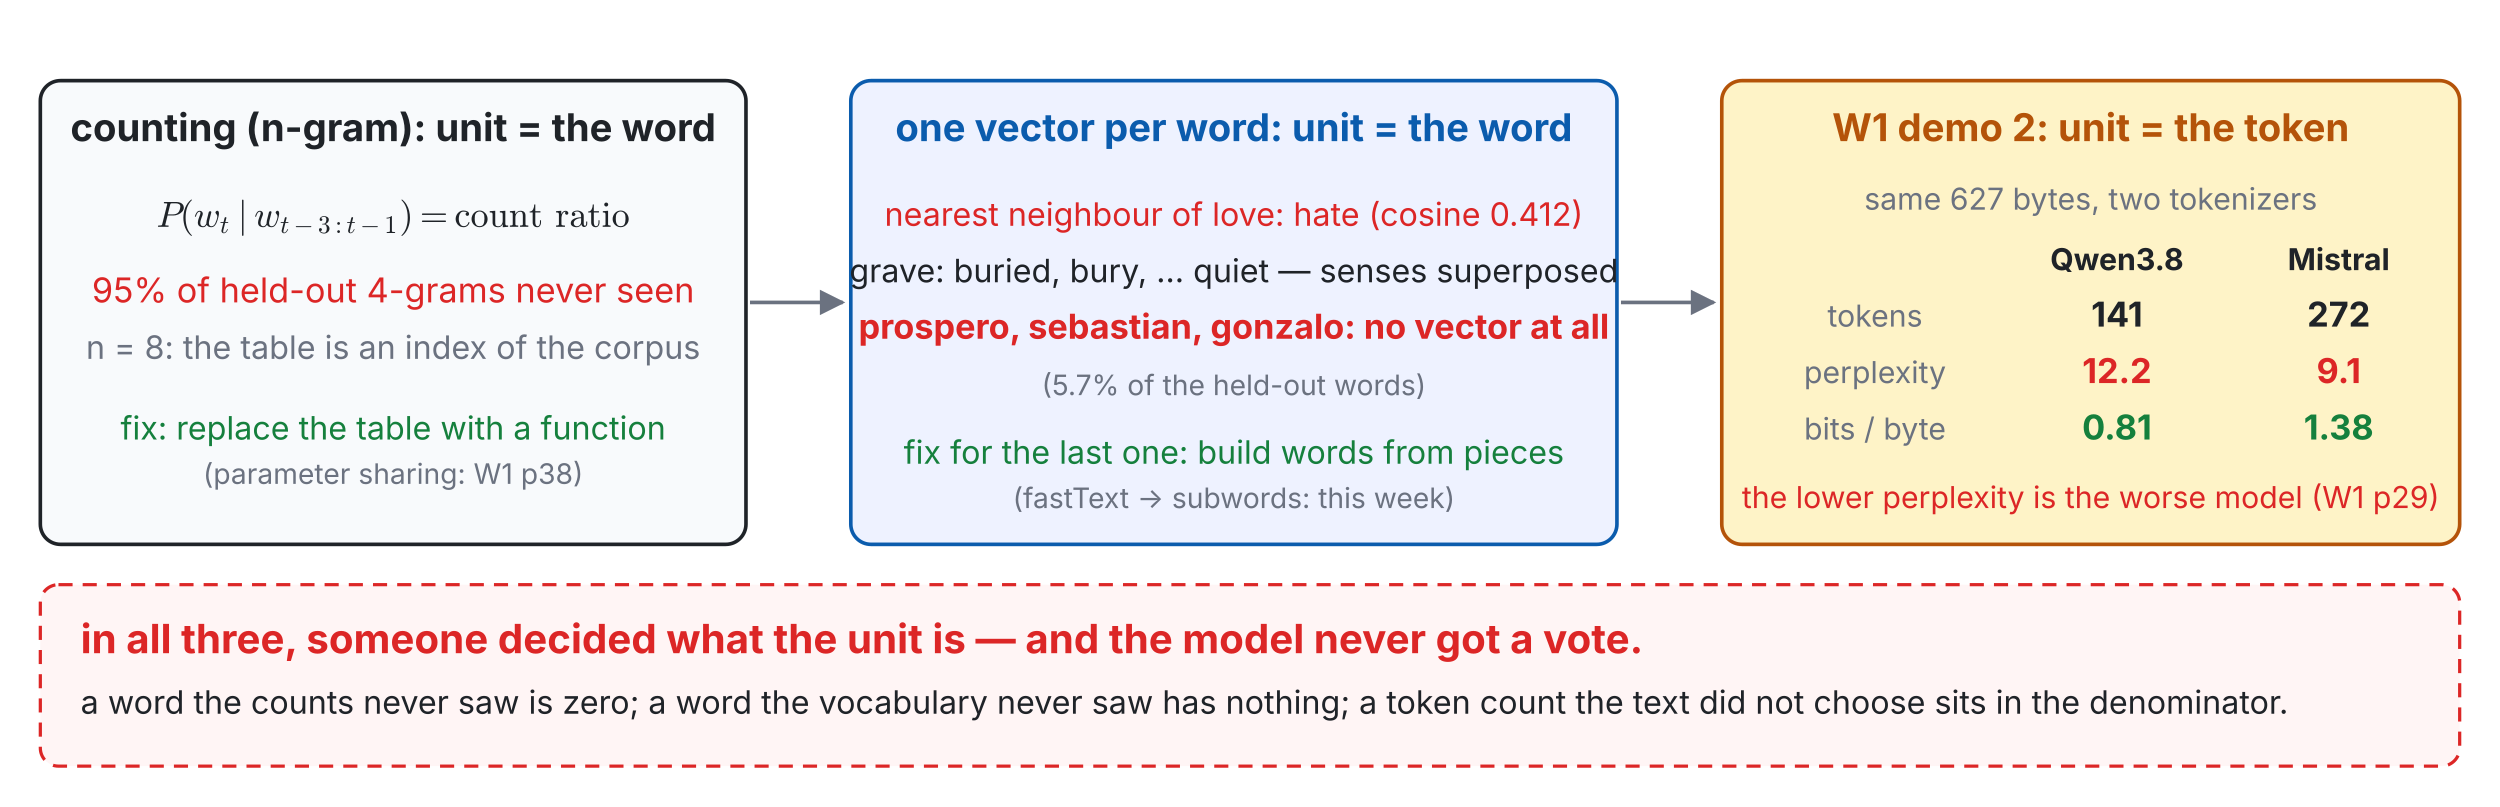
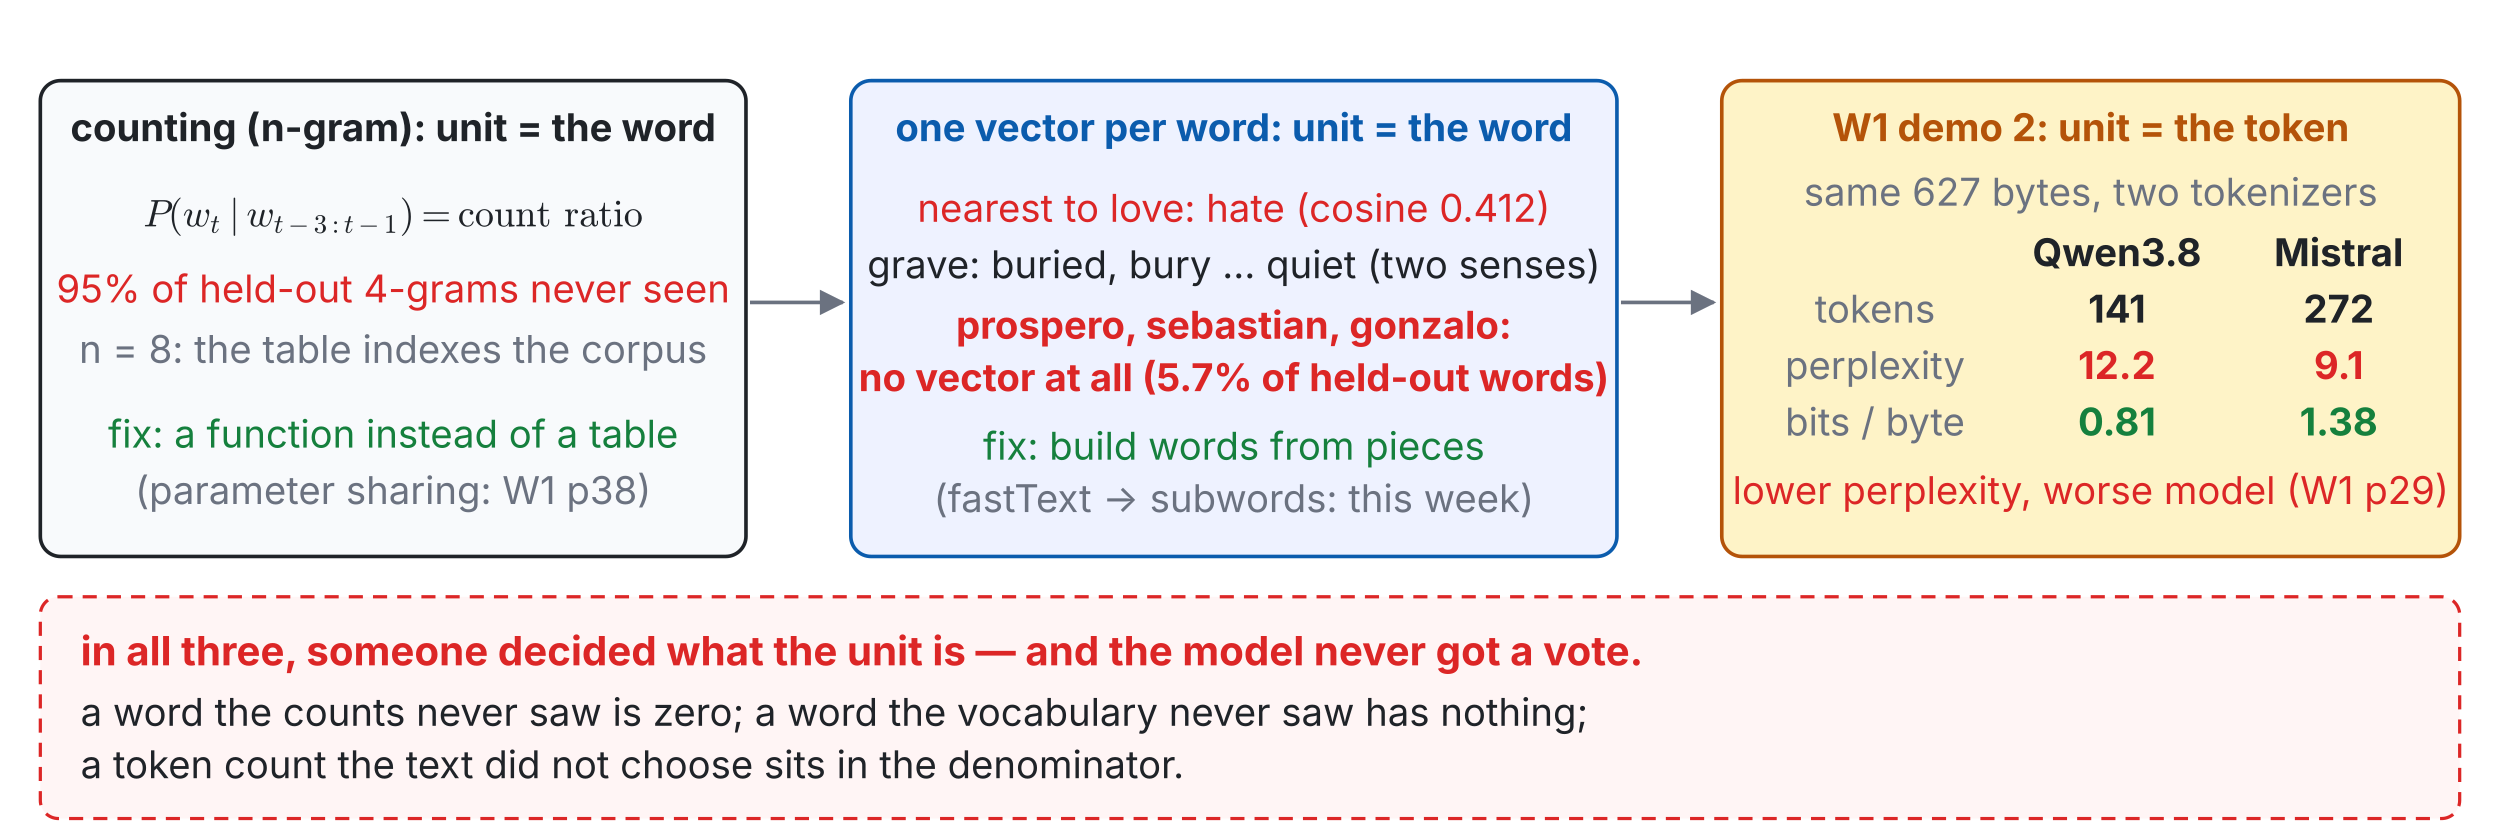
- <svg xmlns="http://www.w3.org/2000/svg" xmlns:xlink="http://www.w3.org/1999/xlink" viewBox="0 0 1240 400" width="100%" font-family="-apple-system,BlinkMacSystemFont,Segoe UI,Helvetica Neue,PingFang TC,Noto Sans TC,sans-serif">
+ <svg xmlns="http://www.w3.org/2000/svg" xmlns:xlink="http://www.w3.org/1999/xlink" viewBox="0 0 1240 416" width="100%" font-family="-apple-system,BlinkMacSystemFont,Segoe UI,Helvetica Neue,PingFang TC,Noto Sans TC,sans-serif">
  <defs>
    <marker id="ah-last-week" viewBox="0 0 10 10" refX="9" refY="5" markerWidth="7" markerHeight="7" orient="auto-start-reverse">
      <path d="M0,0 L10,5 L0,10 z" fill="#6b7280" />
    </marker>
  </defs>
-   <rect x="20" y="40" width="350" height="230" rx="10" fill="#f8fafc" stroke="#1f2328" stroke-width="1.8" />
+   <rect x="20" y="40" width="350" height="236" rx="10" fill="#f8fafc" stroke="#1f2328" stroke-width="1.8" />
  <text x="195" y="70" font-size="19" fill="#1f2328" text-anchor="middle" font-weight="700">counting (n-gram): unit = the word</text>
-   <svg x="77.64" y="99" width="234.72" height="18" viewBox="0 0 234.72 18">
+   <svg x="71.12" y="98" width="247.76" height="19" viewBox="0 0 247.76 19">
    <defs>
      <style type="text/css">*{stroke-linejoin: round; stroke-linecap: butt}</style>
    </defs>
-     <g id="t9001-figure_1">
-       <g id="t9001-patch_1">
-         <path d="M 0 18  L 234.72 18  L 234.72 0  L 0 0  L 0 18  z " style="fill: none" />
+     <g id="t117-figure_1">
+       <g id="t117-patch_1">
+         <path d="M 0 19  L 247.76 19  L 247.76 0  L 0 0  L 0 19  z " style="fill: none" />
      </g>
-       <g id="t9001-text_1">
-         <g style="fill: #1f2328" transform="translate(0 13.5) scale(0.18 -0.18)">
+       <g id="t117-text_1">
+         <g style="fill: #1f2328" transform="translate(0 14.25) scale(0.19 -0.19)">
          <defs>
-             <path id="t9001-Cmmi10-50" d="M 313 0  Q 250 0 250 84  Q 253 100 262 139  Q 272 178 289 201  Q 306 225 331 225  Q 722 225 878 269  Q 959 297 997 441  L 1875 3956  Q 1888 4019 1888 4044  Q 1888 4113 1813 4122  Q 1691 4147 1350 4147  Q 1288 4147 1288 4231  Q 1291 4247 1300 4286  Q 1309 4325 1326 4348  Q 1344 4372 1369 4372  L 3578 4372  Q 3881 4372 4165 4264  Q 4450 4156 4631 3934  Q 4813 3713 4813 3397  Q 4813 2991 4527 2672  Q 4241 2353 3814 2175  Q 3388 1997 2988 1997  L 1947 1997  L 1556 416  Q 1544 353 1544 325  Q 1544 300 1551 283  Q 1559 266 1573 261  Q 1588 256 1619 250  Q 1741 225 2081 225  Q 2144 225 2144 141  Q 2122 50 2109 25  Q 2097 0 2034 0  L 313 0  z M 1978 2188  L 2875 2188  Q 3497 2188 3822 2522  Q 3988 2688 4092 3000  Q 4197 3313 4197 3566  Q 4197 3881 3956 4014  Q 3716 4147 3359 4147  L 2747 4147  Q 2572 4147 2515 4117  Q 2459 4088 2413 3928  L 1978 2188  z " transform="scale(0.015625)" />
-             <path id="t9001-Cmr10-28" d="M 1984 -1588  Q 1628 -1306 1370 -942  Q 1113 -578 948 -165  Q 784 247 703 697  Q 622 1147 622 1600  Q 622 2059 703 2509  Q 784 2959 951 3375  Q 1119 3791 1378 4153  Q 1638 4516 1984 4788  Q 1984 4800 2016 4800  L 2075 4800  Q 2094 4800 2109 4783  Q 2125 4766 2125 4744  Q 2125 4716 2113 4703  Q 1800 4397 1592 4047  Q 1384 3697 1257 3301  Q 1131 2906 1075 2482  Q 1019 2059 1019 1600  Q 1019 -434 2106 -1491  Q 2125 -1509 2125 -1544  Q 2125 -1559 2108 -1579  Q 2091 -1600 2075 -1600  L 2016 -1600  Q 1984 -1600 1984 -1588  z " transform="scale(0.015625)" />
-             <path id="t9001-Cmmi10-77" d="M 691 744  Q 691 878 727 1053  Q 763 1228 806 1364  Q 850 1500 954 1781  Q 1059 2063 1069 2088  Q 1153 2322 1153 2472  Q 1153 2663 1013 2663  Q 759 2663 595 2402  Q 431 2141 353 1819  Q 341 1778 300 1778  L 225 1778  Q 172 1778 172 1838  L 172 1856  Q 275 2238 487 2533  Q 700 2828 1025 2828  Q 1253 2828 1411 2678  Q 1569 2528 1569 2297  Q 1569 2178 1516 2047  Q 1441 1853 1339 1581  Q 1238 1309 1181 1087  Q 1125 866 1125 659  Q 1125 409 1256 253  Q 1388 97 1638 97  Q 1978 97 2203 616  Q 2194 653 2194 722  Q 2194 894 2247 1113  L 2606 2553  Q 2628 2638 2706 2698  Q 2784 2759 2875 2759  Q 2950 2759 3008 2709  Q 3066 2659 3066 2578  Q 3066 2541 3059 2528  L 2700 1100  Q 2638 844 2638 641  Q 2638 400 2748 248  Q 2859 97 3097 97  Q 3509 97 3775 641  Q 3875 834 3998 1212  Q 4122 1591 4122 1791  Q 4122 1975 4062 2083  Q 4003 2191 3898 2316  Q 3794 2441 3794 2503  Q 3794 2625 3898 2729  Q 4003 2834 4128 2834  Q 4281 2834 4348 2693  Q 4416 2553 4416 2375  Q 4416 2159 4344 1826  Q 4272 1494 4162 1158  Q 4053 822 3956 622  Q 3606 -72 3084 -72  Q 2816 -72 2594 31  Q 2372 134 2266 359  Q 2163 175 1995 51  Q 1828 -72 1625 -72  Q 1203 -72 947 129  Q 691 331 691 744  z " transform="scale(0.015625)" />
-             <path id="t9001-Cmmi10-74" d="M 397 519  Q 397 613 416 697  L 878 2534  L 206 2534  Q 141 2534 141 2619  Q 166 2759 225 2759  L 934 2759  L 1191 3803  Q 1216 3888 1291 3947  Q 1366 4006 1459 4006  Q 1541 4006 1595 3957  Q 1650 3909 1650 3828  Q 1650 3809 1648 3798  Q 1647 3788 1644 3775  L 1388 2759  L 2047 2759  Q 2113 2759 2113 2675  Q 2109 2659 2100 2621  Q 2091 2584 2075 2559  Q 2059 2534 2028 2534  L 1331 2534  L 872 684  Q 825 503 825 372  Q 825 97 1013 97  Q 1294 97 1511 361  Q 1728 625 1844 941  Q 1869 978 1894 978  L 1972 978  Q 1997 978 2012 961  Q 2028 944 2028 922  Q 2028 909 2022 903  Q 1881 516 1612 222  Q 1344 -72 997 -72  Q 744 -72 570 93  Q 397 259 397 519  z " transform="scale(0.015625)" />
-             <path id="t9001-Cmsy10-6a" d="M 763 -1484  L 763 4684  Q 763 4734 800 4767  Q 838 4800 891 4800  Q 938 4800 978 4767  Q 1019 4734 1019 4684  L 1019 -1484  Q 1019 -1534 978 -1567  Q 938 -1600 891 -1600  Q 838 -1600 800 -1567  Q 763 -1534 763 -1484  z " transform="scale(0.015625)" />
-             <path id="t9001-Cmsy10-a1" d="M 653 1472  Q 600 1472 565 1512  Q 531 1553 531 1600  Q 531 1647 565 1687  Q 600 1728 653 1728  L 4325 1728  Q 4375 1728 4408 1687  Q 4441 1647 4441 1600  Q 4441 1553 4408 1512  Q 4375 1472 4325 1472  L 653 1472  z " transform="scale(0.015625)" />
-             <path id="t9001-Cmr10-33" d="M 609 494  Q 759 275 1012 169  Q 1266 63 1556 63  Q 1928 63 2084 380  Q 2241 697 2241 1100  Q 2241 1281 2208 1462  Q 2175 1644 2097 1800  Q 2019 1956 1883 2050  Q 1747 2144 1550 2144  L 1125 2144  Q 1069 2144 1069 2203  L 1069 2259  Q 1069 2309 1125 2309  L 1478 2338  Q 1703 2338 1851 2506  Q 2000 2675 2069 2917  Q 2138 3159 2138 3378  Q 2138 3684 1994 3881  Q 1850 4078 1556 4078  Q 1313 4078 1091 3986  Q 869 3894 738 3706  Q 750 3709 759 3711  Q 769 3713 781 3713  Q 925 3713 1022 3613  Q 1119 3513 1119 3372  Q 1119 3234 1022 3134  Q 925 3034 781 3034  Q 641 3034 541 3134  Q 441 3234 441 3372  Q 441 3647 606 3850  Q 772 4053 1033 4158  Q 1294 4263 1556 4263  Q 1750 4263 1965 4205  Q 2181 4147 2356 4039  Q 2531 3931 2642 3762  Q 2753 3594 2753 3378  Q 2753 3109 2633 2881  Q 2513 2653 2303 2487  Q 2094 2322 1844 2241  Q 2122 2188 2372 2031  Q 2622 1875 2773 1631  Q 2925 1388 2925 1106  Q 2925 753 2731 467  Q 2538 181 2222 20  Q 1906 -141 1556 -141  Q 1256 -141 954 -26  Q 653 88 461 316  Q 269 544 269 863  Q 269 1022 375 1128  Q 481 1234 641 1234  Q 744 1234 830 1186  Q 916 1138 964 1050  Q 1013 963 1013 863  Q 1013 706 903 600  Q 794 494 641 494  L 609 494  z " transform="scale(0.015625)" />
-             <path id="t9001-Cmr10-3a" d="M 538 353  Q 538 497 644 600  Q 750 703 891 703  Q 978 703 1062 656  Q 1147 609 1194 525  Q 1241 441 1241 353  Q 1241 213 1137 106  Q 1034 0 891 0  Q 750 0 644 106  Q 538 213 538 353  z M 538 2406  Q 538 2497 584 2578  Q 631 2659 714 2709  Q 797 2759 891 2759  Q 981 2759 1064 2709  Q 1147 2659 1194 2578  Q 1241 2497 1241 2406  Q 1241 2263 1139 2158  Q 1038 2053 891 2053  Q 747 2053 642 2158  Q 538 2263 538 2406  z " transform="scale(0.015625)" />
-             <path id="t9001-Cmr10-31" d="M 594 0  L 594 225  Q 1394 225 1394 428  L 1394 3788  Q 1063 3628 556 3628  L 556 3853  Q 1341 3853 1741 4263  L 1831 4263  Q 1853 4263 1873 4245  Q 1894 4228 1894 4206  L 1894 428  Q 1894 225 2694 225  L 2694 0  L 594 0  z " transform="scale(0.015625)" />
-             <path id="t9001-Cmr10-29" d="M 416 -1600  Q 359 -1600 359 -1544  Q 359 -1516 372 -1503  Q 1466 -434 1466 1600  Q 1466 3634 384 4691  Q 359 4706 359 4744  Q 359 4766 376 4783  Q 394 4800 416 4800  L 475 4800  Q 494 4800 506 4788  Q 966 4425 1272 3906  Q 1578 3388 1720 2800  Q 1863 2213 1863 1600  Q 1863 1147 1786 708  Q 1709 269 1542 -157  Q 1375 -584 1119 -945  Q 863 -1306 506 -1588  Q 494 -1600 475 -1600  L 416 -1600  z " transform="scale(0.015625)" />
-             <path id="t9001-Cmr10-3d" d="M 481 850  Q 428 850 393 890  Q 359 931 359 978  Q 359 1031 393 1068  Q 428 1106 481 1106  L 4500 1106  Q 4547 1106 4581 1068  Q 4616 1031 4616 978  Q 4616 931 4581 890  Q 4547 850 4500 850  L 481 850  z M 481 2094  Q 428 2094 393 2131  Q 359 2169 359 2222  Q 359 2269 393 2309  Q 428 2350 481 2350  L 4500 2350  Q 4547 2350 4581 2309  Q 4616 2269 4616 2222  Q 4616 2169 4581 2131  Q 4547 2094 4500 2094  L 481 2094  z " transform="scale(0.015625)" />
-             <path id="t9001-Cmr10-63" d="M 1594 -72  Q 1206 -72 890 129  Q 575 331 394 667  Q 213 1003 213 1381  Q 213 1759 392 2106  Q 572 2453 889 2661  Q 1206 2869 1594 2869  Q 1969 2869 2276 2722  Q 2584 2575 2584 2241  Q 2584 2116 2495 2023  Q 2406 1931 2278 1931  Q 2150 1931 2061 2023  Q 1972 2116 1972 2241  Q 1972 2353 2044 2436  Q 2116 2519 2222 2541  Q 2000 2681 1600 2681  Q 1294 2681 1106 2478  Q 919 2275 844 1975  Q 769 1675 769 1381  Q 769 1072 861 783  Q 953 494 1158 305  Q 1363 116 1672 116  Q 1975 116 2187 302  Q 2400 488 2478 788  Q 2478 825 2528 825  L 2606 825  Q 2625 825 2640 808  Q 2656 791 2656 769  L 2656 750  Q 2559 372 2271 150  Q 1984 -72 1594 -72  z " transform="scale(0.015625)" />
-             <path id="t9001-Cmr10-6f" d="M 1600 -72  Q 1216 -72 887 123  Q 559 319 368 647  Q 178 975 178 1363  Q 178 1656 283 1928  Q 388 2200 583 2414  Q 778 2628 1037 2748  Q 1297 2869 1600 2869  Q 1994 2869 2317 2661  Q 2641 2453 2828 2104  Q 3016 1756 3016 1363  Q 3016 978 2825 648  Q 2634 319 2307 123  Q 1981 -72 1600 -72  z M 1600 116  Q 2113 116 2284 487  Q 2456 859 2456 1434  Q 2456 1756 2422 1967  Q 2388 2178 2272 2350  Q 2200 2456 2089 2536  Q 1978 2616 1854 2658  Q 1731 2700 1600 2700  Q 1400 2700 1220 2609  Q 1041 2519 922 2350  Q 803 2169 770 1951  Q 738 1734 738 1434  Q 738 1075 800 789  Q 863 503 1052 309  Q 1241 116 1600 116  z " transform="scale(0.015625)" />
-             <path id="t9001-Cmr10-75" d="M 691 763  L 691 2175  Q 691 2347 639 2423  Q 588 2500 491 2517  Q 394 2534 191 2534  L 191 2759  L 1159 2828  L 1159 763  Q 1159 513 1195 373  Q 1231 234 1348 165  Q 1466 97 1722 97  Q 2066 97 2269 384  Q 2472 672 2472 1038  L 2472 2175  Q 2472 2347 2419 2423  Q 2366 2500 2270 2517  Q 2175 2534 1972 2534  L 1972 2759  L 2938 2828  L 2938 581  Q 2938 413 2989 336  Q 3041 259 3137 242  Q 3234 225 3438 225  L 3438 0  L 2491 -72  L 2491 469  Q 2372 228 2159 78  Q 1947 -72 1691 -72  Q 1231 -72 961 123  Q 691 319 691 763  z " transform="scale(0.015625)" />
-             <path id="t9001-Cmr10-6e" d="M 191 0  L 191 225  Q 409 225 550 259  Q 691 294 691 428  L 691 2175  Q 691 2347 639 2423  Q 588 2500 491 2517  Q 394 2534 191 2534  L 191 2759  L 1119 2828  L 1119 2203  Q 1247 2478 1498 2653  Q 1750 2828 2047 2828  Q 2491 2828 2714 2615  Q 2938 2403 2938 1966  L 2938 428  Q 2938 294 3078 259  Q 3219 225 3438 225  L 3438 0  L 1972 0  L 1972 225  Q 2191 225 2331 259  Q 2472 294 2472 428  L 2472 1947  Q 2472 2259 2381 2461  Q 2291 2663 2009 2663  Q 1638 2663 1398 2366  Q 1159 2069 1159 1691  L 1159 428  Q 1159 294 1300 259  Q 1441 225 1656 225  L 1656 0  L 191 0  z " transform="scale(0.015625)" />
-             <path id="t9001-Cmr10-74" d="M 653 769  L 653 2534  L 122 2534  L 122 2700  Q 541 2700 737 3090  Q 934 3481 934 3938  L 1119 3938  L 1119 2759  L 2022 2759  L 2022 2534  L 1119 2534  L 1119 781  Q 1119 516 1208 316  Q 1297 116 1528 116  Q 1747 116 1844 327  Q 1941 538 1941 781  L 1941 1159  L 2125 1159  L 2125 769  Q 2125 569 2051 373  Q 1978 178 1834 53  Q 1691 -72 1484 -72  Q 1100 -72 876 158  Q 653 388 653 769  z " transform="scale(0.015625)" />
-             <path id="t9001-Cmr10-20" transform="scale(0.015625)" />
-             <path id="t9001-Cmr10-72" d="M 166 0  L 166 225  Q 384 225 525 259  Q 666 294 666 428  L 666 2175  Q 666 2347 614 2423  Q 563 2500 466 2517  Q 369 2534 166 2534  L 166 2759  L 1081 2828  L 1081 2203  Q 1184 2481 1375 2654  Q 1566 2828 1838 2828  Q 2028 2828 2178 2715  Q 2328 2603 2328 2419  Q 2328 2303 2245 2217  Q 2163 2131 2041 2131  Q 1922 2131 1837 2215  Q 1753 2300 1753 2419  Q 1753 2591 1875 2663  L 1838 2663  Q 1578 2663 1414 2475  Q 1250 2288 1181 2009  Q 1113 1731 1113 1478  L 1113 428  Q 1113 225 1734 225  L 1734 0  L 166 0  z " transform="scale(0.015625)" />
-             <path id="t9001-Cmr10-61" d="M 256 628  Q 256 1009 556 1248  Q 856 1488 1276 1586  Q 1697 1684 2075 1684  L 2075 1947  Q 2075 2131 1994 2304  Q 1913 2478 1759 2589  Q 1606 2700 1422 2700  Q 997 2700 775 2509  Q 897 2509 976 2417  Q 1056 2325 1056 2203  Q 1056 2075 965 1984  Q 875 1894 750 1894  Q 622 1894 531 1984  Q 441 2075 441 2203  Q 441 2541 747 2705  Q 1053 2869 1422 2869  Q 1681 2869 1943 2758  Q 2206 2647 2373 2440  Q 2541 2234 2541 1959  L 2541 519  Q 2541 394 2594 289  Q 2647 184 2759 184  Q 2866 184 2917 290  Q 2969 397 2969 519  L 2969 928  L 3156 928  L 3156 519  Q 3156 375 3081 245  Q 3006 116 2879 39  Q 2753 -38 2606 -38  Q 2419 -38 2283 107  Q 2147 253 2131 453  Q 2013 213 1781 70  Q 1550 -72 1288 -72  Q 1044 -72 808 0  Q 572 72 414 226  Q 256 381 256 628  z M 775 628  Q 775 403 940 250  Q 1106 97 1331 97  Q 1538 97 1706 200  Q 1875 303 1975 481  Q 2075 659 2075 856  L 2075 1522  Q 1784 1522 1479 1426  Q 1175 1331 975 1128  Q 775 925 775 628  z " transform="scale(0.015625)" />
-             <path id="t9001-Cmr10-69" d="M 197 0  L 197 225  Q 416 225 556 259  Q 697 294 697 428  L 697 2175  Q 697 2422 601 2478  Q 506 2534 225 2534  L 225 2759  L 1147 2828  L 1147 428  Q 1147 294 1269 259  Q 1391 225 1594 225  L 1594 0  L 197 0  z M 469 3928  Q 469 4069 575 4175  Q 681 4281 819 4281  Q 909 4281 993 4234  Q 1078 4188 1125 4103  Q 1172 4019 1172 3928  Q 1172 3791 1065 3684  Q 959 3578 819 3578  Q 681 3578 575 3684  Q 469 3791 469 3928  z " transform="scale(0.015625)" />
+             <path id="t117-Cmmi10-50" d="M 313 0  Q 250 0 250 84  Q 253 100 262 139  Q 272 178 289 201  Q 306 225 331 225  Q 722 225 878 269  Q 959 297 997 441  L 1875 3956  Q 1888 4019 1888 4044  Q 1888 4113 1813 4122  Q 1691 4147 1350 4147  Q 1288 4147 1288 4231  Q 1291 4247 1300 4286  Q 1309 4325 1326 4348  Q 1344 4372 1369 4372  L 3578 4372  Q 3881 4372 4165 4264  Q 4450 4156 4631 3934  Q 4813 3713 4813 3397  Q 4813 2991 4527 2672  Q 4241 2353 3814 2175  Q 3388 1997 2988 1997  L 1947 1997  L 1556 416  Q 1544 353 1544 325  Q 1544 300 1551 283  Q 1559 266 1573 261  Q 1588 256 1619 250  Q 1741 225 2081 225  Q 2144 225 2144 141  Q 2122 50 2109 25  Q 2097 0 2034 0  L 313 0  z M 1978 2188  L 2875 2188  Q 3497 2188 3822 2522  Q 3988 2688 4092 3000  Q 4197 3313 4197 3566  Q 4197 3881 3956 4014  Q 3716 4147 3359 4147  L 2747 4147  Q 2572 4147 2515 4117  Q 2459 4088 2413 3928  L 1978 2188  z " transform="scale(0.015625)" />
+             <path id="t117-Cmr10-28" d="M 1984 -1588  Q 1628 -1306 1370 -942  Q 1113 -578 948 -165  Q 784 247 703 697  Q 622 1147 622 1600  Q 622 2059 703 2509  Q 784 2959 951 3375  Q 1119 3791 1378 4153  Q 1638 4516 1984 4788  Q 1984 4800 2016 4800  L 2075 4800  Q 2094 4800 2109 4783  Q 2125 4766 2125 4744  Q 2125 4716 2113 4703  Q 1800 4397 1592 4047  Q 1384 3697 1257 3301  Q 1131 2906 1075 2482  Q 1019 2059 1019 1600  Q 1019 -434 2106 -1491  Q 2125 -1509 2125 -1544  Q 2125 -1559 2108 -1579  Q 2091 -1600 2075 -1600  L 2016 -1600  Q 1984 -1600 1984 -1588  z " transform="scale(0.015625)" />
+             <path id="t117-Cmmi10-77" d="M 691 744  Q 691 878 727 1053  Q 763 1228 806 1364  Q 850 1500 954 1781  Q 1059 2063 1069 2088  Q 1153 2322 1153 2472  Q 1153 2663 1013 2663  Q 759 2663 595 2402  Q 431 2141 353 1819  Q 341 1778 300 1778  L 225 1778  Q 172 1778 172 1838  L 172 1856  Q 275 2238 487 2533  Q 700 2828 1025 2828  Q 1253 2828 1411 2678  Q 1569 2528 1569 2297  Q 1569 2178 1516 2047  Q 1441 1853 1339 1581  Q 1238 1309 1181 1087  Q 1125 866 1125 659  Q 1125 409 1256 253  Q 1388 97 1638 97  Q 1978 97 2203 616  Q 2194 653 2194 722  Q 2194 894 2247 1113  L 2606 2553  Q 2628 2638 2706 2698  Q 2784 2759 2875 2759  Q 2950 2759 3008 2709  Q 3066 2659 3066 2578  Q 3066 2541 3059 2528  L 2700 1100  Q 2638 844 2638 641  Q 2638 400 2748 248  Q 2859 97 3097 97  Q 3509 97 3775 641  Q 3875 834 3998 1212  Q 4122 1591 4122 1791  Q 4122 1975 4062 2083  Q 4003 2191 3898 2316  Q 3794 2441 3794 2503  Q 3794 2625 3898 2729  Q 4003 2834 4128 2834  Q 4281 2834 4348 2693  Q 4416 2553 4416 2375  Q 4416 2159 4344 1826  Q 4272 1494 4162 1158  Q 4053 822 3956 622  Q 3606 -72 3084 -72  Q 2816 -72 2594 31  Q 2372 134 2266 359  Q 2163 175 1995 51  Q 1828 -72 1625 -72  Q 1203 -72 947 129  Q 691 331 691 744  z " transform="scale(0.015625)" />
+             <path id="t117-Cmmi10-74" d="M 397 519  Q 397 613 416 697  L 878 2534  L 206 2534  Q 141 2534 141 2619  Q 166 2759 225 2759  L 934 2759  L 1191 3803  Q 1216 3888 1291 3947  Q 1366 4006 1459 4006  Q 1541 4006 1595 3957  Q 1650 3909 1650 3828  Q 1650 3809 1648 3798  Q 1647 3788 1644 3775  L 1388 2759  L 2047 2759  Q 2113 2759 2113 2675  Q 2109 2659 2100 2621  Q 2091 2584 2075 2559  Q 2059 2534 2028 2534  L 1331 2534  L 872 684  Q 825 503 825 372  Q 825 97 1013 97  Q 1294 97 1511 361  Q 1728 625 1844 941  Q 1869 978 1894 978  L 1972 978  Q 1997 978 2012 961  Q 2028 944 2028 922  Q 2028 909 2022 903  Q 1881 516 1612 222  Q 1344 -72 997 -72  Q 744 -72 570 93  Q 397 259 397 519  z " transform="scale(0.015625)" />
+             <path id="t117-Cmsy10-6a" d="M 763 -1484  L 763 4684  Q 763 4734 800 4767  Q 838 4800 891 4800  Q 938 4800 978 4767  Q 1019 4734 1019 4684  L 1019 -1484  Q 1019 -1534 978 -1567  Q 938 -1600 891 -1600  Q 838 -1600 800 -1567  Q 763 -1534 763 -1484  z " transform="scale(0.015625)" />
+             <path id="t117-Cmsy10-a1" d="M 653 1472  Q 600 1472 565 1512  Q 531 1553 531 1600  Q 531 1647 565 1687  Q 600 1728 653 1728  L 4325 1728  Q 4375 1728 4408 1687  Q 4441 1647 4441 1600  Q 4441 1553 4408 1512  Q 4375 1472 4325 1472  L 653 1472  z " transform="scale(0.015625)" />
+             <path id="t117-Cmr10-33" d="M 609 494  Q 759 275 1012 169  Q 1266 63 1556 63  Q 1928 63 2084 380  Q 2241 697 2241 1100  Q 2241 1281 2208 1462  Q 2175 1644 2097 1800  Q 2019 1956 1883 2050  Q 1747 2144 1550 2144  L 1125 2144  Q 1069 2144 1069 2203  L 1069 2259  Q 1069 2309 1125 2309  L 1478 2338  Q 1703 2338 1851 2506  Q 2000 2675 2069 2917  Q 2138 3159 2138 3378  Q 2138 3684 1994 3881  Q 1850 4078 1556 4078  Q 1313 4078 1091 3986  Q 869 3894 738 3706  Q 750 3709 759 3711  Q 769 3713 781 3713  Q 925 3713 1022 3613  Q 1119 3513 1119 3372  Q 1119 3234 1022 3134  Q 925 3034 781 3034  Q 641 3034 541 3134  Q 441 3234 441 3372  Q 441 3647 606 3850  Q 772 4053 1033 4158  Q 1294 4263 1556 4263  Q 1750 4263 1965 4205  Q 2181 4147 2356 4039  Q 2531 3931 2642 3762  Q 2753 3594 2753 3378  Q 2753 3109 2633 2881  Q 2513 2653 2303 2487  Q 2094 2322 1844 2241  Q 2122 2188 2372 2031  Q 2622 1875 2773 1631  Q 2925 1388 2925 1106  Q 2925 753 2731 467  Q 2538 181 2222 20  Q 1906 -141 1556 -141  Q 1256 -141 954 -26  Q 653 88 461 316  Q 269 544 269 863  Q 269 1022 375 1128  Q 481 1234 641 1234  Q 744 1234 830 1186  Q 916 1138 964 1050  Q 1013 963 1013 863  Q 1013 706 903 600  Q 794 494 641 494  L 609 494  z " transform="scale(0.015625)" />
+             <path id="t117-Cmr10-3a" d="M 538 353  Q 538 497 644 600  Q 750 703 891 703  Q 978 703 1062 656  Q 1147 609 1194 525  Q 1241 441 1241 353  Q 1241 213 1137 106  Q 1034 0 891 0  Q 750 0 644 106  Q 538 213 538 353  z M 538 2406  Q 538 2497 584 2578  Q 631 2659 714 2709  Q 797 2759 891 2759  Q 981 2759 1064 2709  Q 1147 2659 1194 2578  Q 1241 2497 1241 2406  Q 1241 2263 1139 2158  Q 1038 2053 891 2053  Q 747 2053 642 2158  Q 538 2263 538 2406  z " transform="scale(0.015625)" />
+             <path id="t117-Cmr10-31" d="M 594 0  L 594 225  Q 1394 225 1394 428  L 1394 3788  Q 1063 3628 556 3628  L 556 3853  Q 1341 3853 1741 4263  L 1831 4263  Q 1853 4263 1873 4245  Q 1894 4228 1894 4206  L 1894 428  Q 1894 225 2694 225  L 2694 0  L 594 0  z " transform="scale(0.015625)" />
+             <path id="t117-Cmr10-29" d="M 416 -1600  Q 359 -1600 359 -1544  Q 359 -1516 372 -1503  Q 1466 -434 1466 1600  Q 1466 3634 384 4691  Q 359 4706 359 4744  Q 359 4766 376 4783  Q 394 4800 416 4800  L 475 4800  Q 494 4800 506 4788  Q 966 4425 1272 3906  Q 1578 3388 1720 2800  Q 1863 2213 1863 1600  Q 1863 1147 1786 708  Q 1709 269 1542 -157  Q 1375 -584 1119 -945  Q 863 -1306 506 -1588  Q 494 -1600 475 -1600  L 416 -1600  z " transform="scale(0.015625)" />
+             <path id="t117-Cmr10-3d" d="M 481 850  Q 428 850 393 890  Q 359 931 359 978  Q 359 1031 393 1068  Q 428 1106 481 1106  L 4500 1106  Q 4547 1106 4581 1068  Q 4616 1031 4616 978  Q 4616 931 4581 890  Q 4547 850 4500 850  L 481 850  z M 481 2094  Q 428 2094 393 2131  Q 359 2169 359 2222  Q 359 2269 393 2309  Q 428 2350 481 2350  L 4500 2350  Q 4547 2350 4581 2309  Q 4616 2269 4616 2222  Q 4616 2169 4581 2131  Q 4547 2094 4500 2094  L 481 2094  z " transform="scale(0.015625)" />
+             <path id="t117-Cmr10-63" d="M 1594 -72  Q 1206 -72 890 129  Q 575 331 394 667  Q 213 1003 213 1381  Q 213 1759 392 2106  Q 572 2453 889 2661  Q 1206 2869 1594 2869  Q 1969 2869 2276 2722  Q 2584 2575 2584 2241  Q 2584 2116 2495 2023  Q 2406 1931 2278 1931  Q 2150 1931 2061 2023  Q 1972 2116 1972 2241  Q 1972 2353 2044 2436  Q 2116 2519 2222 2541  Q 2000 2681 1600 2681  Q 1294 2681 1106 2478  Q 919 2275 844 1975  Q 769 1675 769 1381  Q 769 1072 861 783  Q 953 494 1158 305  Q 1363 116 1672 116  Q 1975 116 2187 302  Q 2400 488 2478 788  Q 2478 825 2528 825  L 2606 825  Q 2625 825 2640 808  Q 2656 791 2656 769  L 2656 750  Q 2559 372 2271 150  Q 1984 -72 1594 -72  z " transform="scale(0.015625)" />
+             <path id="t117-Cmr10-6f" d="M 1600 -72  Q 1216 -72 887 123  Q 559 319 368 647  Q 178 975 178 1363  Q 178 1656 283 1928  Q 388 2200 583 2414  Q 778 2628 1037 2748  Q 1297 2869 1600 2869  Q 1994 2869 2317 2661  Q 2641 2453 2828 2104  Q 3016 1756 3016 1363  Q 3016 978 2825 648  Q 2634 319 2307 123  Q 1981 -72 1600 -72  z M 1600 116  Q 2113 116 2284 487  Q 2456 859 2456 1434  Q 2456 1756 2422 1967  Q 2388 2178 2272 2350  Q 2200 2456 2089 2536  Q 1978 2616 1854 2658  Q 1731 2700 1600 2700  Q 1400 2700 1220 2609  Q 1041 2519 922 2350  Q 803 2169 770 1951  Q 738 1734 738 1434  Q 738 1075 800 789  Q 863 503 1052 309  Q 1241 116 1600 116  z " transform="scale(0.015625)" />
+             <path id="t117-Cmr10-75" d="M 691 763  L 691 2175  Q 691 2347 639 2423  Q 588 2500 491 2517  Q 394 2534 191 2534  L 191 2759  L 1159 2828  L 1159 763  Q 1159 513 1195 373  Q 1231 234 1348 165  Q 1466 97 1722 97  Q 2066 97 2269 384  Q 2472 672 2472 1038  L 2472 2175  Q 2472 2347 2419 2423  Q 2366 2500 2270 2517  Q 2175 2534 1972 2534  L 1972 2759  L 2938 2828  L 2938 581  Q 2938 413 2989 336  Q 3041 259 3137 242  Q 3234 225 3438 225  L 3438 0  L 2491 -72  L 2491 469  Q 2372 228 2159 78  Q 1947 -72 1691 -72  Q 1231 -72 961 123  Q 691 319 691 763  z " transform="scale(0.015625)" />
+             <path id="t117-Cmr10-6e" d="M 191 0  L 191 225  Q 409 225 550 259  Q 691 294 691 428  L 691 2175  Q 691 2347 639 2423  Q 588 2500 491 2517  Q 394 2534 191 2534  L 191 2759  L 1119 2828  L 1119 2203  Q 1247 2478 1498 2653  Q 1750 2828 2047 2828  Q 2491 2828 2714 2615  Q 2938 2403 2938 1966  L 2938 428  Q 2938 294 3078 259  Q 3219 225 3438 225  L 3438 0  L 1972 0  L 1972 225  Q 2191 225 2331 259  Q 2472 294 2472 428  L 2472 1947  Q 2472 2259 2381 2461  Q 2291 2663 2009 2663  Q 1638 2663 1398 2366  Q 1159 2069 1159 1691  L 1159 428  Q 1159 294 1300 259  Q 1441 225 1656 225  L 1656 0  L 191 0  z " transform="scale(0.015625)" />
+             <path id="t117-Cmr10-74" d="M 653 769  L 653 2534  L 122 2534  L 122 2700  Q 541 2700 737 3090  Q 934 3481 934 3938  L 1119 3938  L 1119 2759  L 2022 2759  L 2022 2534  L 1119 2534  L 1119 781  Q 1119 516 1208 316  Q 1297 116 1528 116  Q 1747 116 1844 327  Q 1941 538 1941 781  L 1941 1159  L 2125 1159  L 2125 769  Q 2125 569 2051 373  Q 1978 178 1834 53  Q 1691 -72 1484 -72  Q 1100 -72 876 158  Q 653 388 653 769  z " transform="scale(0.015625)" />
+             <path id="t117-Cmr10-20" transform="scale(0.015625)" />
+             <path id="t117-Cmr10-72" d="M 166 0  L 166 225  Q 384 225 525 259  Q 666 294 666 428  L 666 2175  Q 666 2347 614 2423  Q 563 2500 466 2517  Q 369 2534 166 2534  L 166 2759  L 1081 2828  L 1081 2203  Q 1184 2481 1375 2654  Q 1566 2828 1838 2828  Q 2028 2828 2178 2715  Q 2328 2603 2328 2419  Q 2328 2303 2245 2217  Q 2163 2131 2041 2131  Q 1922 2131 1837 2215  Q 1753 2300 1753 2419  Q 1753 2591 1875 2663  L 1838 2663  Q 1578 2663 1414 2475  Q 1250 2288 1181 2009  Q 1113 1731 1113 1478  L 1113 428  Q 1113 225 1734 225  L 1734 0  L 166 0  z " transform="scale(0.015625)" />
+             <path id="t117-Cmr10-61" d="M 256 628  Q 256 1009 556 1248  Q 856 1488 1276 1586  Q 1697 1684 2075 1684  L 2075 1947  Q 2075 2131 1994 2304  Q 1913 2478 1759 2589  Q 1606 2700 1422 2700  Q 997 2700 775 2509  Q 897 2509 976 2417  Q 1056 2325 1056 2203  Q 1056 2075 965 1984  Q 875 1894 750 1894  Q 622 1894 531 1984  Q 441 2075 441 2203  Q 441 2541 747 2705  Q 1053 2869 1422 2869  Q 1681 2869 1943 2758  Q 2206 2647 2373 2440  Q 2541 2234 2541 1959  L 2541 519  Q 2541 394 2594 289  Q 2647 184 2759 184  Q 2866 184 2917 290  Q 2969 397 2969 519  L 2969 928  L 3156 928  L 3156 519  Q 3156 375 3081 245  Q 3006 116 2879 39  Q 2753 -38 2606 -38  Q 2419 -38 2283 107  Q 2147 253 2131 453  Q 2013 213 1781 70  Q 1550 -72 1288 -72  Q 1044 -72 808 0  Q 572 72 414 226  Q 256 381 256 628  z M 775 628  Q 775 403 940 250  Q 1106 97 1331 97  Q 1538 97 1706 200  Q 1875 303 1975 481  Q 2075 659 2075 856  L 2075 1522  Q 1784 1522 1479 1426  Q 1175 1331 975 1128  Q 775 925 775 628  z " transform="scale(0.015625)" />
+             <path id="t117-Cmr10-69" d="M 197 0  L 197 225  Q 416 225 556 259  Q 697 294 697 428  L 697 2175  Q 697 2422 601 2478  Q 506 2534 225 2534  L 225 2759  L 1147 2828  L 1147 428  Q 1147 294 1269 259  Q 1391 225 1594 225  L 1594 0  L 197 0  z M 469 3928  Q 469 4069 575 4175  Q 681 4281 819 4281  Q 909 4281 993 4234  Q 1078 4188 1125 4103  Q 1172 4019 1172 3928  Q 1172 3791 1065 3684  Q 959 3578 819 3578  Q 681 3578 575 3684  Q 469 3791 469 3928  z " transform="scale(0.015625)" />
          </defs>
-           <use xlink:href="#t9001-Cmmi10-50" />
-           <use xlink:href="#t9001-Cmr10-28" transform="translate(64.20898 0)" />
-           <use xlink:href="#t9001-Cmmi10-77" transform="translate(103.0273 0)" />
-           <use xlink:href="#t9001-Cmmi10-74" transform="translate(174.5117 -17.00625) scale(0.7)" />
-           <use xlink:href="#t9001-Cmsy10-6a" transform="translate(223.7064 0)" />
-           <use xlink:href="#t9001-Cmmi10-77" transform="translate(268.9506 0)" />
-           <use xlink:href="#t9001-Cmmi10-74" transform="translate(340.435 -17.00625) scale(0.7)" />
-           <use xlink:href="#t9001-Cmsy10-a1" transform="translate(377.9848 -17.00625) scale(0.7)" />
-           <use xlink:href="#t9001-Cmr10-33" transform="translate(444.6557 -17.00625) scale(0.7)" />
-           <use xlink:href="#t9001-Cmr10-3a" transform="translate(491.9467 -17.00625) scale(0.7)" />
-           <use xlink:href="#t9001-Cmmi10-74" transform="translate(523.6176 -17.00625) scale(0.7)" />
-           <use xlink:href="#t9001-Cmsy10-a1" transform="translate(561.1674 -17.00625) scale(0.7)" />
-           <use xlink:href="#t9001-Cmr10-31" transform="translate(627.8383 -17.00625) scale(0.7)" />
-           <use xlink:href="#t9001-Cmr10-29" transform="translate(669.2156 0)" />
-           <use xlink:href="#t9001-Cmr10-3d" transform="translate(725.5926 0)" />
-           <use xlink:href="#t9001-Cmr10-63" transform="translate(820.8367 0)" />
-           <use xlink:href="#t9001-Cmr10-6f" transform="translate(865.2215 0)" />
-           <use xlink:href="#t9001-Cmr10-75" transform="translate(915.2215 0)" />
-           <use xlink:href="#t9001-Cmr10-6e" transform="translate(970.7391 0)" />
-           <use xlink:href="#t9001-Cmr10-74" transform="translate(1026.257 0)" />
-           <use xlink:href="#t9001-Cmr10-20" transform="translate(1065.075 0)" />
-           <use xlink:href="#t9001-Cmr10-72" transform="translate(1098.376 0)" />
-           <use xlink:href="#t9001-Cmr10-61" transform="translate(1137.487 0)" />
-           <use xlink:href="#t9001-Cmr10-74" transform="translate(1187.487 0)" />
-           <use xlink:href="#t9001-Cmr10-69" transform="translate(1226.305 0)" />
-           <use xlink:href="#t9001-Cmr10-6f" transform="translate(1253.991 0)" />
+           <use xlink:href="#t117-Cmmi10-50" />
+           <use xlink:href="#t117-Cmr10-28" transform="translate(64.20898 0)" />
+           <use xlink:href="#t117-Cmmi10-77" transform="translate(103.0273 0)" />
+           <use xlink:href="#t117-Cmmi10-74" transform="translate(174.5117 -17.00625) scale(0.7)" />
+           <use xlink:href="#t117-Cmsy10-6a" transform="translate(223.7064 0)" />
+           <use xlink:href="#t117-Cmmi10-77" transform="translate(268.9506 0)" />
+           <use xlink:href="#t117-Cmmi10-74" transform="translate(340.435 -17.00625) scale(0.7)" />
+           <use xlink:href="#t117-Cmsy10-a1" transform="translate(377.9848 -17.00625) scale(0.7)" />
+           <use xlink:href="#t117-Cmr10-33" transform="translate(444.6557 -17.00625) scale(0.7)" />
+           <use xlink:href="#t117-Cmr10-3a" transform="translate(491.9467 -17.00625) scale(0.7)" />
+           <use xlink:href="#t117-Cmmi10-74" transform="translate(523.6176 -17.00625) scale(0.7)" />
+           <use xlink:href="#t117-Cmsy10-a1" transform="translate(561.1674 -17.00625) scale(0.7)" />
+           <use xlink:href="#t117-Cmr10-31" transform="translate(627.8383 -17.00625) scale(0.7)" />
+           <use xlink:href="#t117-Cmr10-29" transform="translate(669.2156 0)" />
+           <use xlink:href="#t117-Cmr10-3d" transform="translate(725.5926 0)" />
+           <use xlink:href="#t117-Cmr10-63" transform="translate(820.8367 0)" />
+           <use xlink:href="#t117-Cmr10-6f" transform="translate(865.2215 0)" />
+           <use xlink:href="#t117-Cmr10-75" transform="translate(915.2215 0)" />
+           <use xlink:href="#t117-Cmr10-6e" transform="translate(970.7391 0)" />
+           <use xlink:href="#t117-Cmr10-74" transform="translate(1026.257 0)" />
+           <use xlink:href="#t117-Cmr10-20" transform="translate(1065.075 0)" />
+           <use xlink:href="#t117-Cmr10-72" transform="translate(1098.376 0)" />
+           <use xlink:href="#t117-Cmr10-61" transform="translate(1137.487 0)" />
+           <use xlink:href="#t117-Cmr10-74" transform="translate(1187.487 0)" />
+           <use xlink:href="#t117-Cmr10-69" transform="translate(1226.305 0)" />
+           <use xlink:href="#t117-Cmr10-6f" transform="translate(1253.991 0)" />
        </g>
      </g>
    </g>
  </svg>
-   <text x="195" y="150" font-size="17" fill="#dc2626" text-anchor="middle" font-weight="400">95% of held-out 4-grams never seen</text>
-   <text x="195" y="178" font-size="16" fill="#6b7280" text-anchor="middle" font-weight="400">n = 8: the table is an index of the corpus</text>
-   <text x="195" y="218" font-size="16" fill="#15803d" text-anchor="middle" font-weight="400">fix: replace the table with a function</text>
-   <text x="195" y="240" font-size="14" fill="#6b7280" text-anchor="middle" font-weight="400">(parameter sharing: W1 p38)</text>
+   <text x="195" y="150" font-size="19" fill="#dc2626" text-anchor="middle" font-weight="400">95% of held-out 4-grams never seen</text>
+   <text x="195" y="180" font-size="19" fill="#6b7280" text-anchor="middle" font-weight="400">n = 8: the table indexes the corpus</text>
+   <text x="195" y="222" font-size="19" fill="#15803d" text-anchor="middle" font-weight="400">fix: a function instead of a table</text>
+   <text x="195" y="250" font-size="19" fill="#6b7280" text-anchor="middle" font-weight="400">(parameter sharing: W1 p38)</text>
  <line x1="372" y1="150" x2="418" y2="150" stroke="#6b7280" stroke-width="1.8" marker-end="url(#ah-last-week)" />
-   <rect x="422" y="40" width="380" height="230" rx="10" fill="#eef2ff" stroke="#0b5cad" stroke-width="1.8" />
+   <rect x="422" y="40" width="380" height="236" rx="10" fill="#eef2ff" stroke="#0b5cad" stroke-width="1.8" />
  <text x="612" y="70" font-size="19" fill="#0b5cad" text-anchor="middle" font-weight="700">one vector per word: unit = the word</text>
-   <text x="612" y="112" font-size="16" fill="#dc2626" text-anchor="middle" font-weight="400">nearest neighbour of love: hate (cosine 0.412)</text>
-   <text x="612" y="140" font-size="16" fill="#1f2328" text-anchor="middle" font-weight="400">grave: buried, bury, … quiet — senses superposed</text>
-   <text x="612" y="168" font-size="17" fill="#dc2626" text-anchor="middle" font-weight="700">prospero, sebastian, gonzalo: no vector at all</text>
-   <text x="612" y="196" font-size="14" fill="#6b7280" text-anchor="middle" font-weight="400">(5.7% of the held-out words)</text>
-   <text x="612" y="230" font-size="16" fill="#15803d" text-anchor="middle" font-weight="400">fix for the last one: build words from pieces</text>
-   <text x="612" y="252" font-size="14" fill="#6b7280" text-anchor="middle" font-weight="400">(fastText → subwords: this week)</text>
+   <text x="612" y="110" font-size="19" fill="#dc2626" text-anchor="middle" font-weight="400">nearest to love: hate (cosine 0.412)</text>
+   <text x="612" y="138" font-size="19" fill="#1f2328" text-anchor="middle" font-weight="400">grave: buried, bury … quiet (two senses)</text>
+   <text x="612" y="168" font-size="19" fill="#dc2626" text-anchor="middle" font-weight="700">prospero, sebastian, gonzalo:</text>
+   <text x="612" y="194" font-size="19" fill="#dc2626" text-anchor="middle" font-weight="700">no vector at all (5.7% of held-out words)</text>
+   <text x="612" y="228" font-size="19" fill="#15803d" text-anchor="middle" font-weight="400">fix: build words from pieces</text>
+   <text x="612" y="254" font-size="19" fill="#6b7280" text-anchor="middle" font-weight="400">(fastText → subwords: this week)</text>
  <line x1="804" y1="150" x2="850" y2="150" stroke="#6b7280" stroke-width="1.8" marker-end="url(#ah-last-week)" />
-   <rect x="854" y="40" width="366" height="230" rx="10" fill="#fef3c7" stroke="#b45309" stroke-width="1.8" />
+   <rect x="854" y="40" width="366" height="236" rx="10" fill="#fef3c7" stroke="#b45309" stroke-width="1.8" />
  <text x="1037" y="70" font-size="19" fill="#b45309" text-anchor="middle" font-weight="700">W1 demo 2: unit = the token</text>
-   <text x="1037" y="104" font-size="15" fill="#6b7280" text-anchor="middle" font-weight="400">same 627 bytes, two tokenizers</text>
-   <text x="1050" y="134" font-size="15" fill="#1f2328" text-anchor="middle" font-weight="700">Qwen3.8</text>
-   <text x="1160" y="134" font-size="15" fill="#1f2328" text-anchor="middle" font-weight="700">Mistral</text>
-   <text x="930" y="162" font-size="15" fill="#6b7280" text-anchor="middle" font-weight="400">tokens</text>
-   <text x="1050" y="162" font-size="17" fill="#1f2328" text-anchor="middle" font-weight="700">141</text>
-   <text x="1160" y="162" font-size="17" fill="#1f2328" text-anchor="middle" font-weight="700">272</text>
-   <text x="930" y="190" font-size="15" fill="#6b7280" text-anchor="middle" font-weight="400">perplexity</text>
-   <text x="1050" y="190" font-size="17" fill="#dc2626" text-anchor="middle" font-weight="700">12.2</text>
-   <text x="1160" y="190" font-size="17" fill="#dc2626" text-anchor="middle" font-weight="700">9.1</text>
-   <text x="930" y="218" font-size="15" fill="#6b7280" text-anchor="middle" font-weight="400">bits / byte</text>
-   <text x="1050" y="218" font-size="17" fill="#15803d" text-anchor="middle" font-weight="700">0.81</text>
-   <text x="1160" y="218" font-size="17" fill="#15803d" text-anchor="middle" font-weight="700">1.38</text>
-   <text x="1037" y="252" font-size="15" fill="#dc2626" text-anchor="middle" font-weight="400">the lower perplexity is the worse model (W1 p29)</text>
+   <text x="1037" y="102" font-size="19" fill="#6b7280" text-anchor="middle" font-weight="400">same 627 bytes, two tokenizers</text>
+   <text x="1050" y="132" font-size="19" fill="#1f2328" text-anchor="middle" font-weight="700">Qwen3.8</text>
+   <text x="1160" y="132" font-size="19" fill="#1f2328" text-anchor="middle" font-weight="700">Mistral</text>
+   <text x="930" y="160" font-size="19" fill="#6b7280" text-anchor="middle" font-weight="400">tokens</text>
+   <text x="1050" y="160" font-size="19" fill="#1f2328" text-anchor="middle" font-weight="700">141</text>
+   <text x="1160" y="160" font-size="19" fill="#1f2328" text-anchor="middle" font-weight="700">272</text>
+   <text x="930" y="188" font-size="19" fill="#6b7280" text-anchor="middle" font-weight="400">perplexity</text>
+   <text x="1050" y="188" font-size="19" fill="#dc2626" text-anchor="middle" font-weight="700">12.2</text>
+   <text x="1160" y="188" font-size="19" fill="#dc2626" text-anchor="middle" font-weight="700">9.1</text>
+   <text x="930" y="216" font-size="19" fill="#6b7280" text-anchor="middle" font-weight="400">bits / byte</text>
+   <text x="1050" y="216" font-size="19" fill="#15803d" text-anchor="middle" font-weight="700">0.81</text>
+   <text x="1160" y="216" font-size="19" fill="#15803d" text-anchor="middle" font-weight="700">1.38</text>
+   <text x="1037" y="250" font-size="19" fill="#dc2626" text-anchor="middle" font-weight="400">lower perplexity, worse model (W1 p29)</text>
  <g class="fragment" data-fragment-index="1">
-     <rect x="20" y="290" width="1200" height="90" rx="9" fill="#fff5f5" stroke="#dc2626" stroke-width="1.6" stroke-dasharray="7 5" />
-     <text x="40" y="324" font-size="20" fill="#dc2626" text-anchor="start" font-weight="700">in all three, someone decided what the unit is — and the model never got a vote.</text>
-     <text x="40" y="354" font-size="16" fill="#1f2328" text-anchor="start" font-weight="400">a word the counts never saw is zero; a word the vocabulary never saw has nothing; a token count the text did not choose sits in the denominator.</text>
+     <rect x="20" y="296" width="1200" height="110" rx="9" fill="#fff5f5" stroke="#dc2626" stroke-width="1.6" stroke-dasharray="7 5" />
+     <text x="40" y="330" font-size="20" fill="#dc2626" text-anchor="start" font-weight="700">in all three, someone decided what the unit is — and the model never got a vote.</text>
+     <text x="40" y="360" font-size="19" fill="#1f2328" text-anchor="start" font-weight="400">a word the counts never saw is zero; a word the vocabulary never saw has nothing;</text>
+     <text x="40" y="386" font-size="19" fill="#1f2328" text-anchor="start" font-weight="400">a token count the text did not choose sits in the denominator.</text>
  </g>
</svg>
